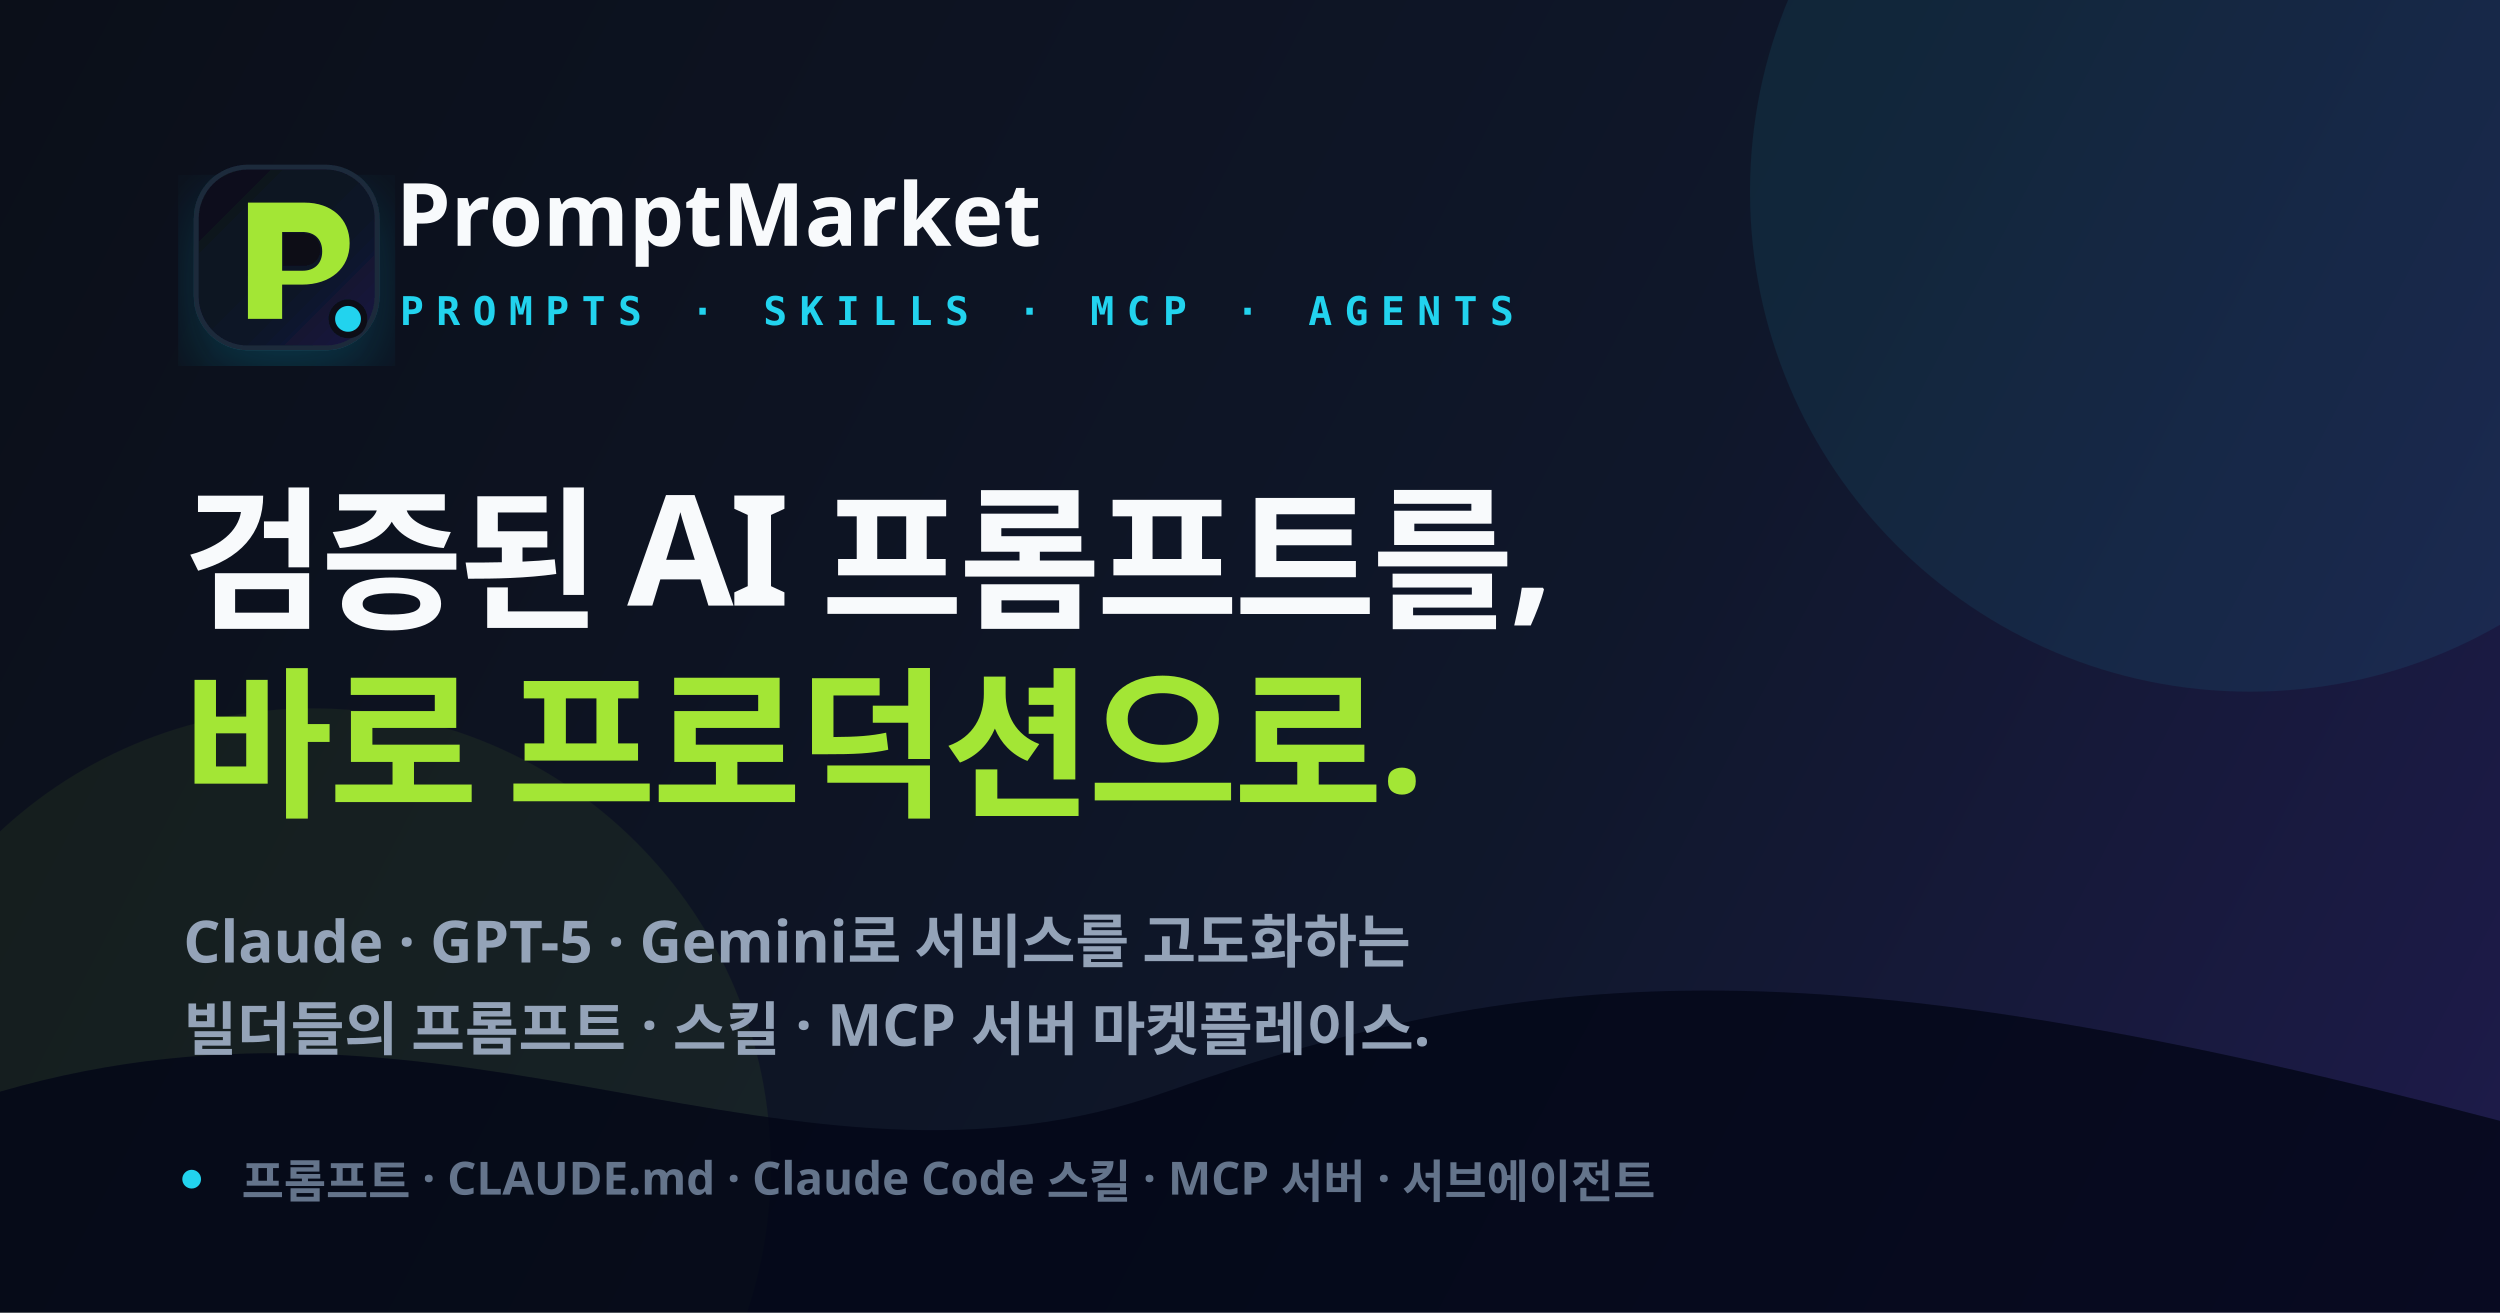
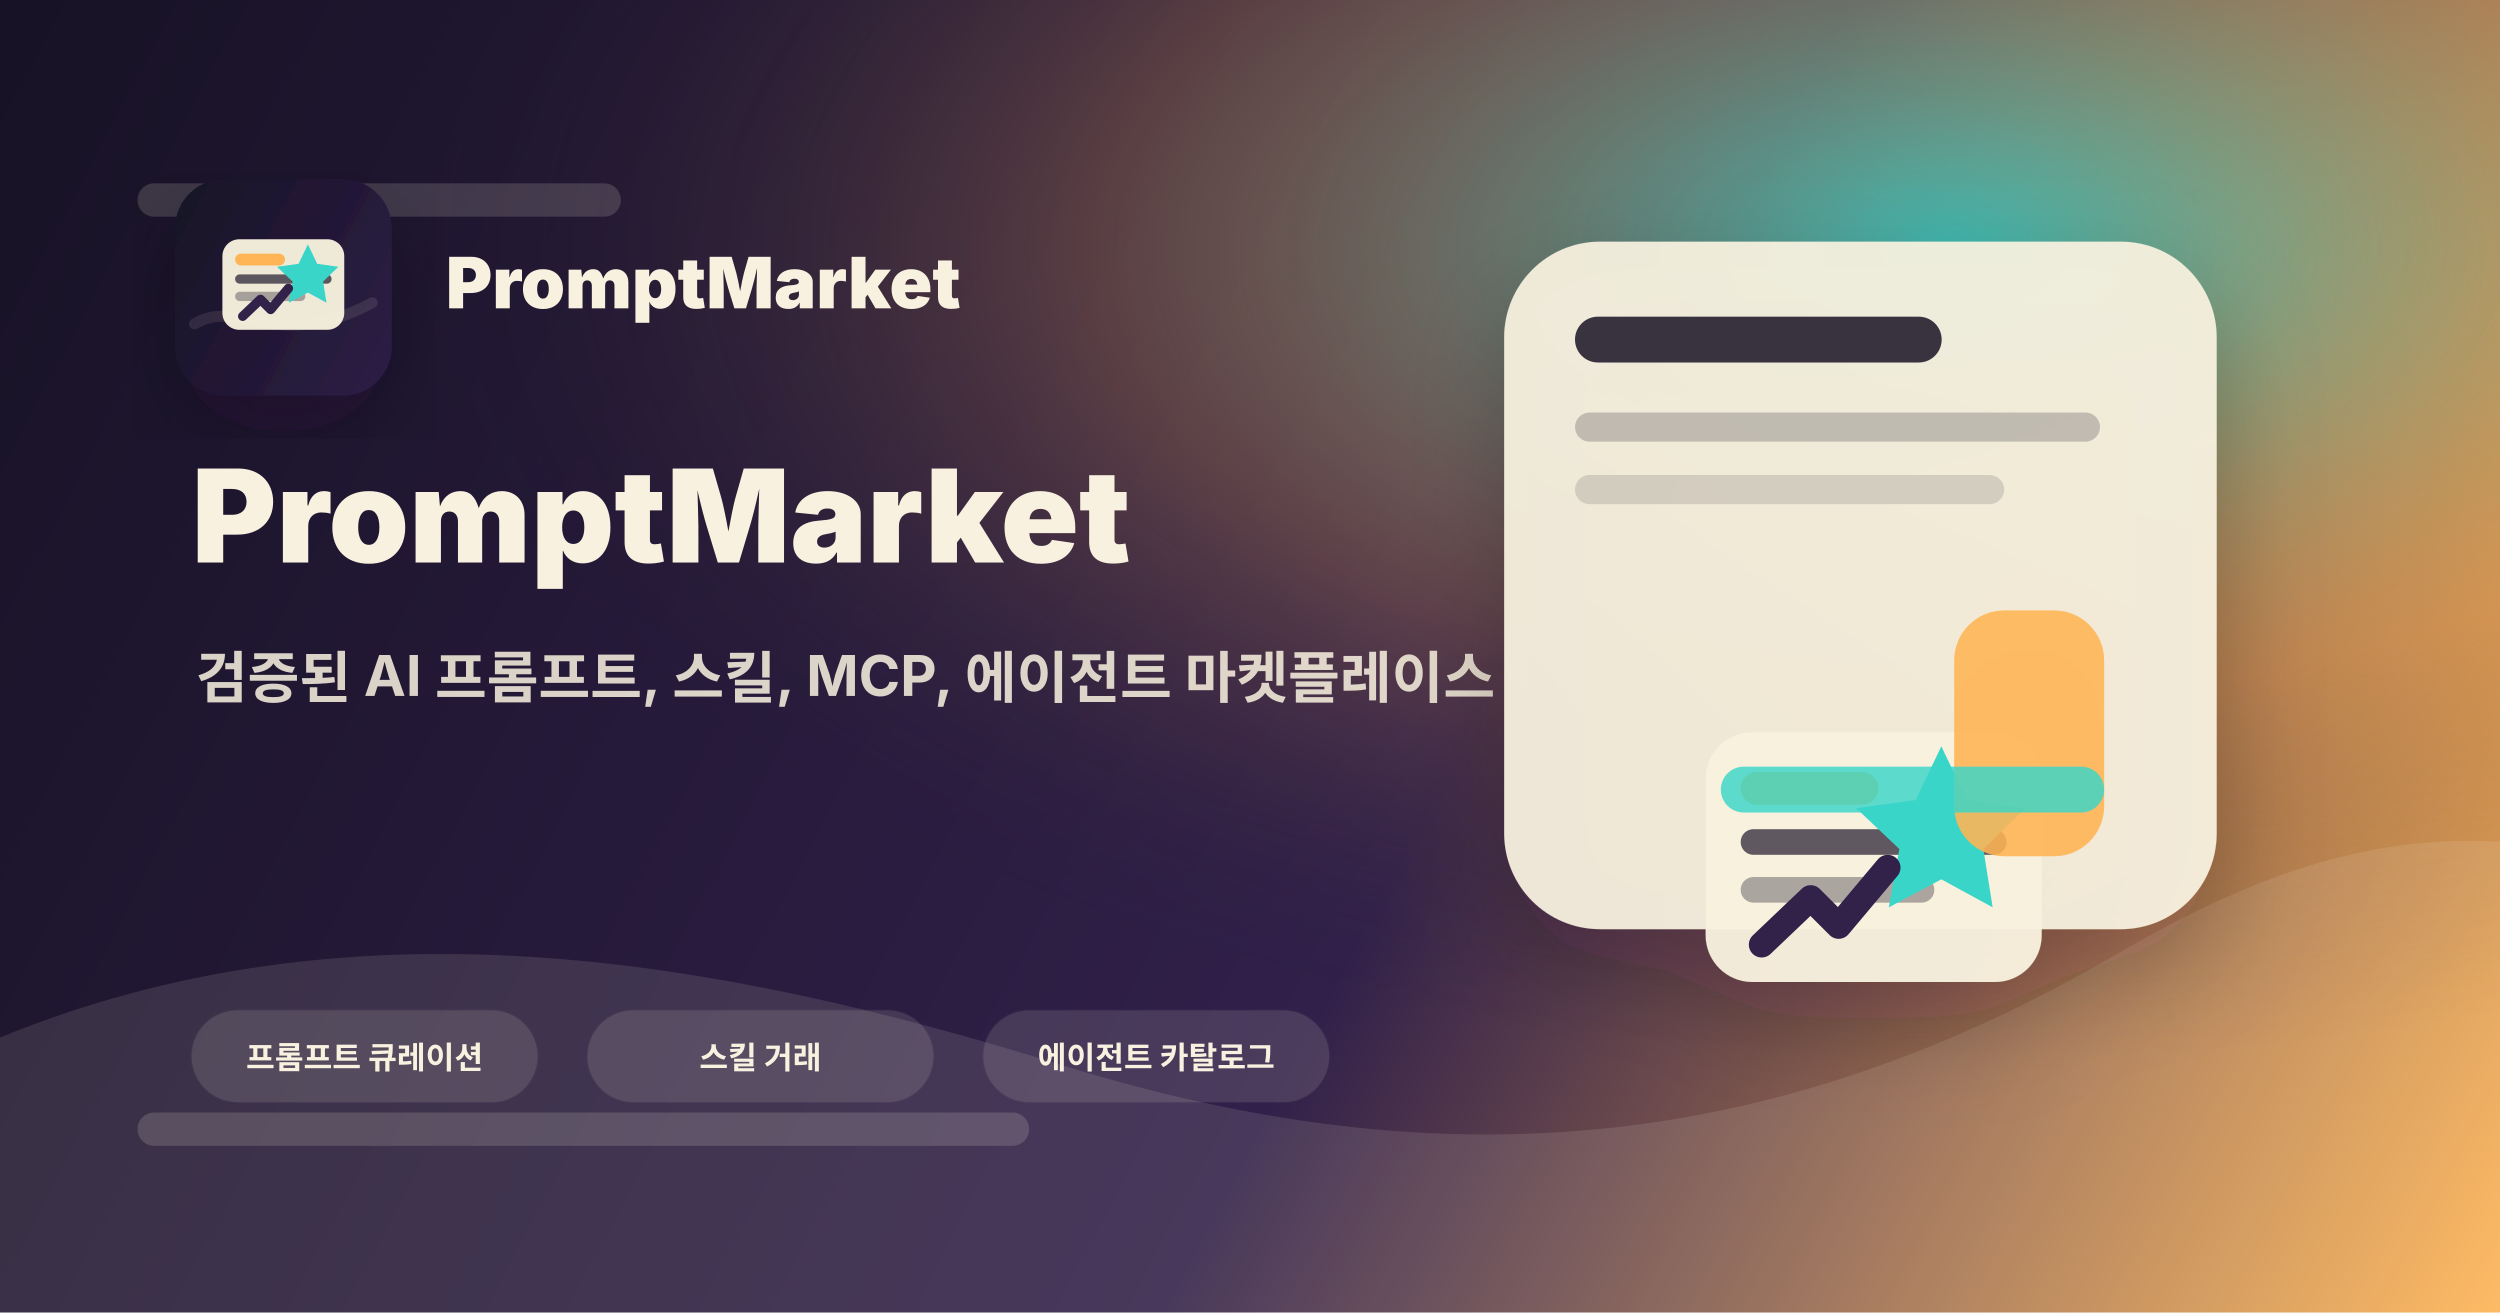
- <svg xmlns="http://www.w3.org/2000/svg" viewBox="0 0 1200 630" width="1200" height="630" role="img" aria-label="PromptMarket 공유 이미지">
+ <svg xmlns="http://www.w3.org/2000/svg" width="1200" height="630" viewBox="0 0 1200 630" role="img" aria-label="PromptMarket">
  <defs>
    <linearGradient id="bg" x1="0" y1="0" x2="1200" y2="630" gradientUnits="userSpaceOnUse">
-       <stop stop-color="#0b0f19" />
-       <stop offset="0.6" stop-color="#0f172a" />
-       <stop offset="1" stop-color="#1e1b4b" />
+       <stop stop-color="#171225" />
+       <stop offset=".58" stop-color="#31204a" />
+       <stop offset="1" stop-color="#ffb454" />
    </linearGradient>
-     <linearGradient id="volt" x1="88" y1="120" x2="560" y2="380" gradientUnits="userSpaceOnUse">
-       <stop stop-color="#a3e635" />
-       <stop offset="1" stop-color="#22d3ee" />
-     </linearGradient>
-     <linearGradient id="tile" x1="0" y1="0" x2="64" y2="64" gradientUnits="userSpaceOnUse">
-       <stop stop-color="#0b0f19" />
-       <stop offset="0.6" stop-color="#0d1527" />
-       <stop offset="1" stop-color="#1e1b4b" />
-     </linearGradient>
-     <filter id="glow" x="-10%" y="-10%" width="120%" height="120%">
-       <feDropShadow dx="0" dy="8" stdDeviation="12" flood-color="#06b6d4" flood-opacity="0.25" />
+     <radialGradient id="halo" cx="78%" cy="19%" r="62%">
+       <stop stop-color="#39d5c8" stop-opacity=".82" />
+       <stop offset=".56" stop-color="#ffb454" stop-opacity=".22" />
+       <stop offset="1" stop-color="#171225" stop-opacity="0" />
+     </radialGradient>
+     <filter id="soft" x="-20%" y="-20%" width="140%" height="140%">
+       <feDropShadow dx="0" dy="18" stdDeviation="24" flood-color="#171225" flood-opacity=".26" />
    </filter>
  </defs>
  <rect width="1200" height="630" fill="url(#bg)" />
-   <circle cx="1080" cy="92" r="240" fill="#22d3ee" opacity="0.08" />
-   <circle cx="150" cy="560" r="220" fill="#a3e635" opacity="0.06" />
-   <path d="M0 524C220 460 380 588 560 524s320-70 640 14v92H0Z" fill="#020617" opacity="0.8" />
-   <g transform="translate(88 74) scale(1.55)" filter="url(#glow)">
-     <rect x="4" y="4" width="56" height="56" rx="16" fill="url(#tile)" stroke="#1e293b" stroke-width="1.5" />
-     <path d="M20 15h17.5c8.5 0 14 5.1 14 12.6 0 7.7-5.9 12.8-14.8 12.8H30.6V51H20V15Zm10.6 9.1v12h6.3c3.7 0 6.1-2.2 6.1-6s-2.4-6-6.1-6h-6.3Z" fill="url(#volt)" />
-     <path d="M31 24.5h6c3.4 0 5.4 1.9 5.4 5.1 0 3.1-2.1 5-5.4 5h-6V24.5Z" fill="#0b0f19" />
-     <circle cx="51" cy="51" r="5" fill="#22d3ee" stroke="#0b0f19" stroke-width="2" />
+   <rect width="1200" height="630" fill="url(#halo)" />
+   <path d="M0 498C166 430 340 458 512 512c176 54 336 44 504-54 72-42 126-57 184-54v226H0Z" fill="#f8f1df" opacity=".12" />
+   <path d="M74 96h216M74 542h412" stroke="#f8f1df" stroke-opacity=".16" stroke-width="16" stroke-linecap="round" />
+   <g transform="translate(84 86)" filter="url(#soft)">
+     <svg width="104" height="104" viewBox="0 0 512 512">
+       <rect width="512" height="512" rx="116" fill="url(#bg)" />
+       <rect width="512" height="512" rx="116" fill="url(#glow)" />
+       <path d="M46 342C154 278 238 414 466 292" fill="none" stroke="#f8f1df" stroke-opacity=".1" stroke-width="26" stroke-linecap="round" />
+       <g filter="url(#shadow)">
+         <g transform="translate(0 0) scale(1)">
+           <rect x="112" y="142" width="288" height="214" rx="40" fill="#f8f1df" opacity=".96" />
+           <rect x="142" y="176" width="118" height="28" rx="14" fill="#ffb454" />
+           <rect x="142" y="225" width="228" height="22" rx="11" fill="#171225" opacity=".68" />
+           <rect x="142" y="266" width="166" height="22" rx="11" fill="#171225" opacity=".34" />
+           <path d="M314 154l22 46 50 7-36 35 8 50-44-24-45 24 9-50-37-35 51-7z" fill="#39d5c8" />
+           <path d="M160 324l42-40 24 24 42-50" fill="none" stroke="#31204a" stroke-width="22" stroke-linecap="round" stroke-linejoin="round" />
+         </g>
+       </g>
+     </svg>
  </g>
-   <text x="190" y="118" fill="#f8fafc" font-size="42" font-weight="800" font-family="Pretendard, Apple SD Gothic Neo, system-ui, sans-serif">PromptMarket</text>
-   <text x="192" y="156" fill="#22d3ee" font-size="19" font-weight="700" letter-spacing="6" font-family="JetBrains Mono, ui-monospace, monospace">PROMPTS · SKILLS · MCP · AGENTS</text>
-   <text x="88" y="296" fill="#f8fafc" font-size="74" font-weight="800" letter-spacing="-2" font-family="Pretendard, Apple SD Gothic Neo, system-ui, sans-serif">검증된 AI 프롬프트를,</text>
-   <text x="88" y="386" fill="#a3e635" font-size="78" font-weight="900" letter-spacing="-2" font-family="Pretendard, Apple SD Gothic Neo, system-ui, sans-serif">바로 프로덕션으로.</text>
-   <text x="88" y="462" fill="#94a3b8" font-size="28" font-weight="600" font-family="Pretendard, Apple SD Gothic Neo, system-ui, sans-serif">Claude · GPT-5 · Gemini로 서비스를 고도화하는</text>
-   <text x="88" y="504" fill="#94a3b8" font-size="28" font-weight="600" font-family="Pretendard, Apple SD Gothic Neo, system-ui, sans-serif">빌더들의 프롬프트 · 스킬 · MCP 서버 마켓플레이스.</text>
-   <circle cx="92" cy="566" r="4.5" fill="#22d3ee" />
-   <text x="116" y="575" fill="#64748b" font-size="22" font-weight="600" font-family="Pretendard, Apple SD Gothic Neo, system-ui, sans-serif">프롬프트 · CLAUDE.md · Claude Code 스킬 · MCP 서버 · 서브에이전트</text>
+   <text x="214" y="148" font-family="Inter, Pretendard, system-ui, -apple-system, BlinkMacSystemFont, 'Segoe UI', sans-serif" font-size="34" font-weight="900" fill="#f8f1df">PromptMarket</text>
+   <text x="92" y="270" font-family="Inter, Pretendard, system-ui, -apple-system, BlinkMacSystemFont, 'Segoe UI', sans-serif" font-size="62" font-weight="900" fill="#f8f1df">PromptMarket</text>
+   <text x="94" y="335" font-family="Pretendard, system-ui, -apple-system, BlinkMacSystemFont, 'Segoe UI', sans-serif" font-size="27" font-weight="700" fill="#f8f1df" opacity=".86">검증된 AI 프롬프트, 스킬, MCP, 에이전트 마켓플레이스</text>
+   <g transform="translate(92 485)">
+     <rect width="166" height="44" rx="22" fill="#f8f1df" opacity=".13" stroke="#f8f1df" stroke-opacity=".26" />
+     <text x="83" y="28" text-anchor="middle" font-size="15" font-weight="800" fill="#f8f1df">프롬프트 큐레이션</text>
+   </g>
+   <g transform="translate(282 485)">
+     <rect width="166" height="44" rx="22" fill="#f8f1df" opacity=".13" stroke="#f8f1df" stroke-opacity=".26" />
+     <text x="83" y="28" text-anchor="middle" font-size="15" font-weight="800" fill="#f8f1df">스킬 거래</text>
+   </g>
+   <g transform="translate(472 485)">
+     <rect width="166" height="44" rx="22" fill="#f8f1df" opacity=".13" stroke="#f8f1df" stroke-opacity=".26" />
+     <text x="83" y="28" text-anchor="middle" font-size="15" font-weight="800" fill="#f8f1df">에이전트 카탈로그</text>
+   </g>
+   <g filter="url(#soft)">
+     <g transform="translate(722 116)">
+       <rect width="342" height="330" rx="46" fill="#f8f1df" opacity=".94" />
+       <rect x="34" y="36" width="176" height="22" rx="11" fill="#171225" opacity=".84" />
+       <rect x="34" y="82" width="252" height="14" rx="7" fill="#171225" opacity=".22" />
+       <rect x="34" y="112" width="206" height="14" rx="7" fill="#171225" opacity=".14" />
+       <g transform="translate(34 156) scale(.56)">
+         <g transform="translate(0 0) scale(1)">
+           <rect x="112" y="142" width="288" height="214" rx="40" fill="#f8f1df" opacity=".96" />
+           <rect x="142" y="176" width="118" height="28" rx="14" fill="#ffb454" />
+           <rect x="142" y="225" width="228" height="22" rx="11" fill="#171225" opacity=".68" />
+           <rect x="142" y="266" width="166" height="22" rx="11" fill="#171225" opacity=".34" />
+           <path d="M314 154l22 46 50 7-36 35 8 50-44-24-45 24 9-50-37-35 51-7z" fill="#39d5c8" />
+           <path d="M160 324l42-40 24 24 42-50" fill="none" stroke="#31204a" stroke-width="22" stroke-linecap="round" stroke-linejoin="round" />
+         </g>
+       </g>
+       <rect x="216" y="177" width="72" height="118" rx="24" fill="#ffb454" opacity=".88" />
+       <rect x="104" y="252" width="184" height="22" rx="11" fill="#39d5c8" opacity=".82" />
+     </g>
+   </g>
</svg>
